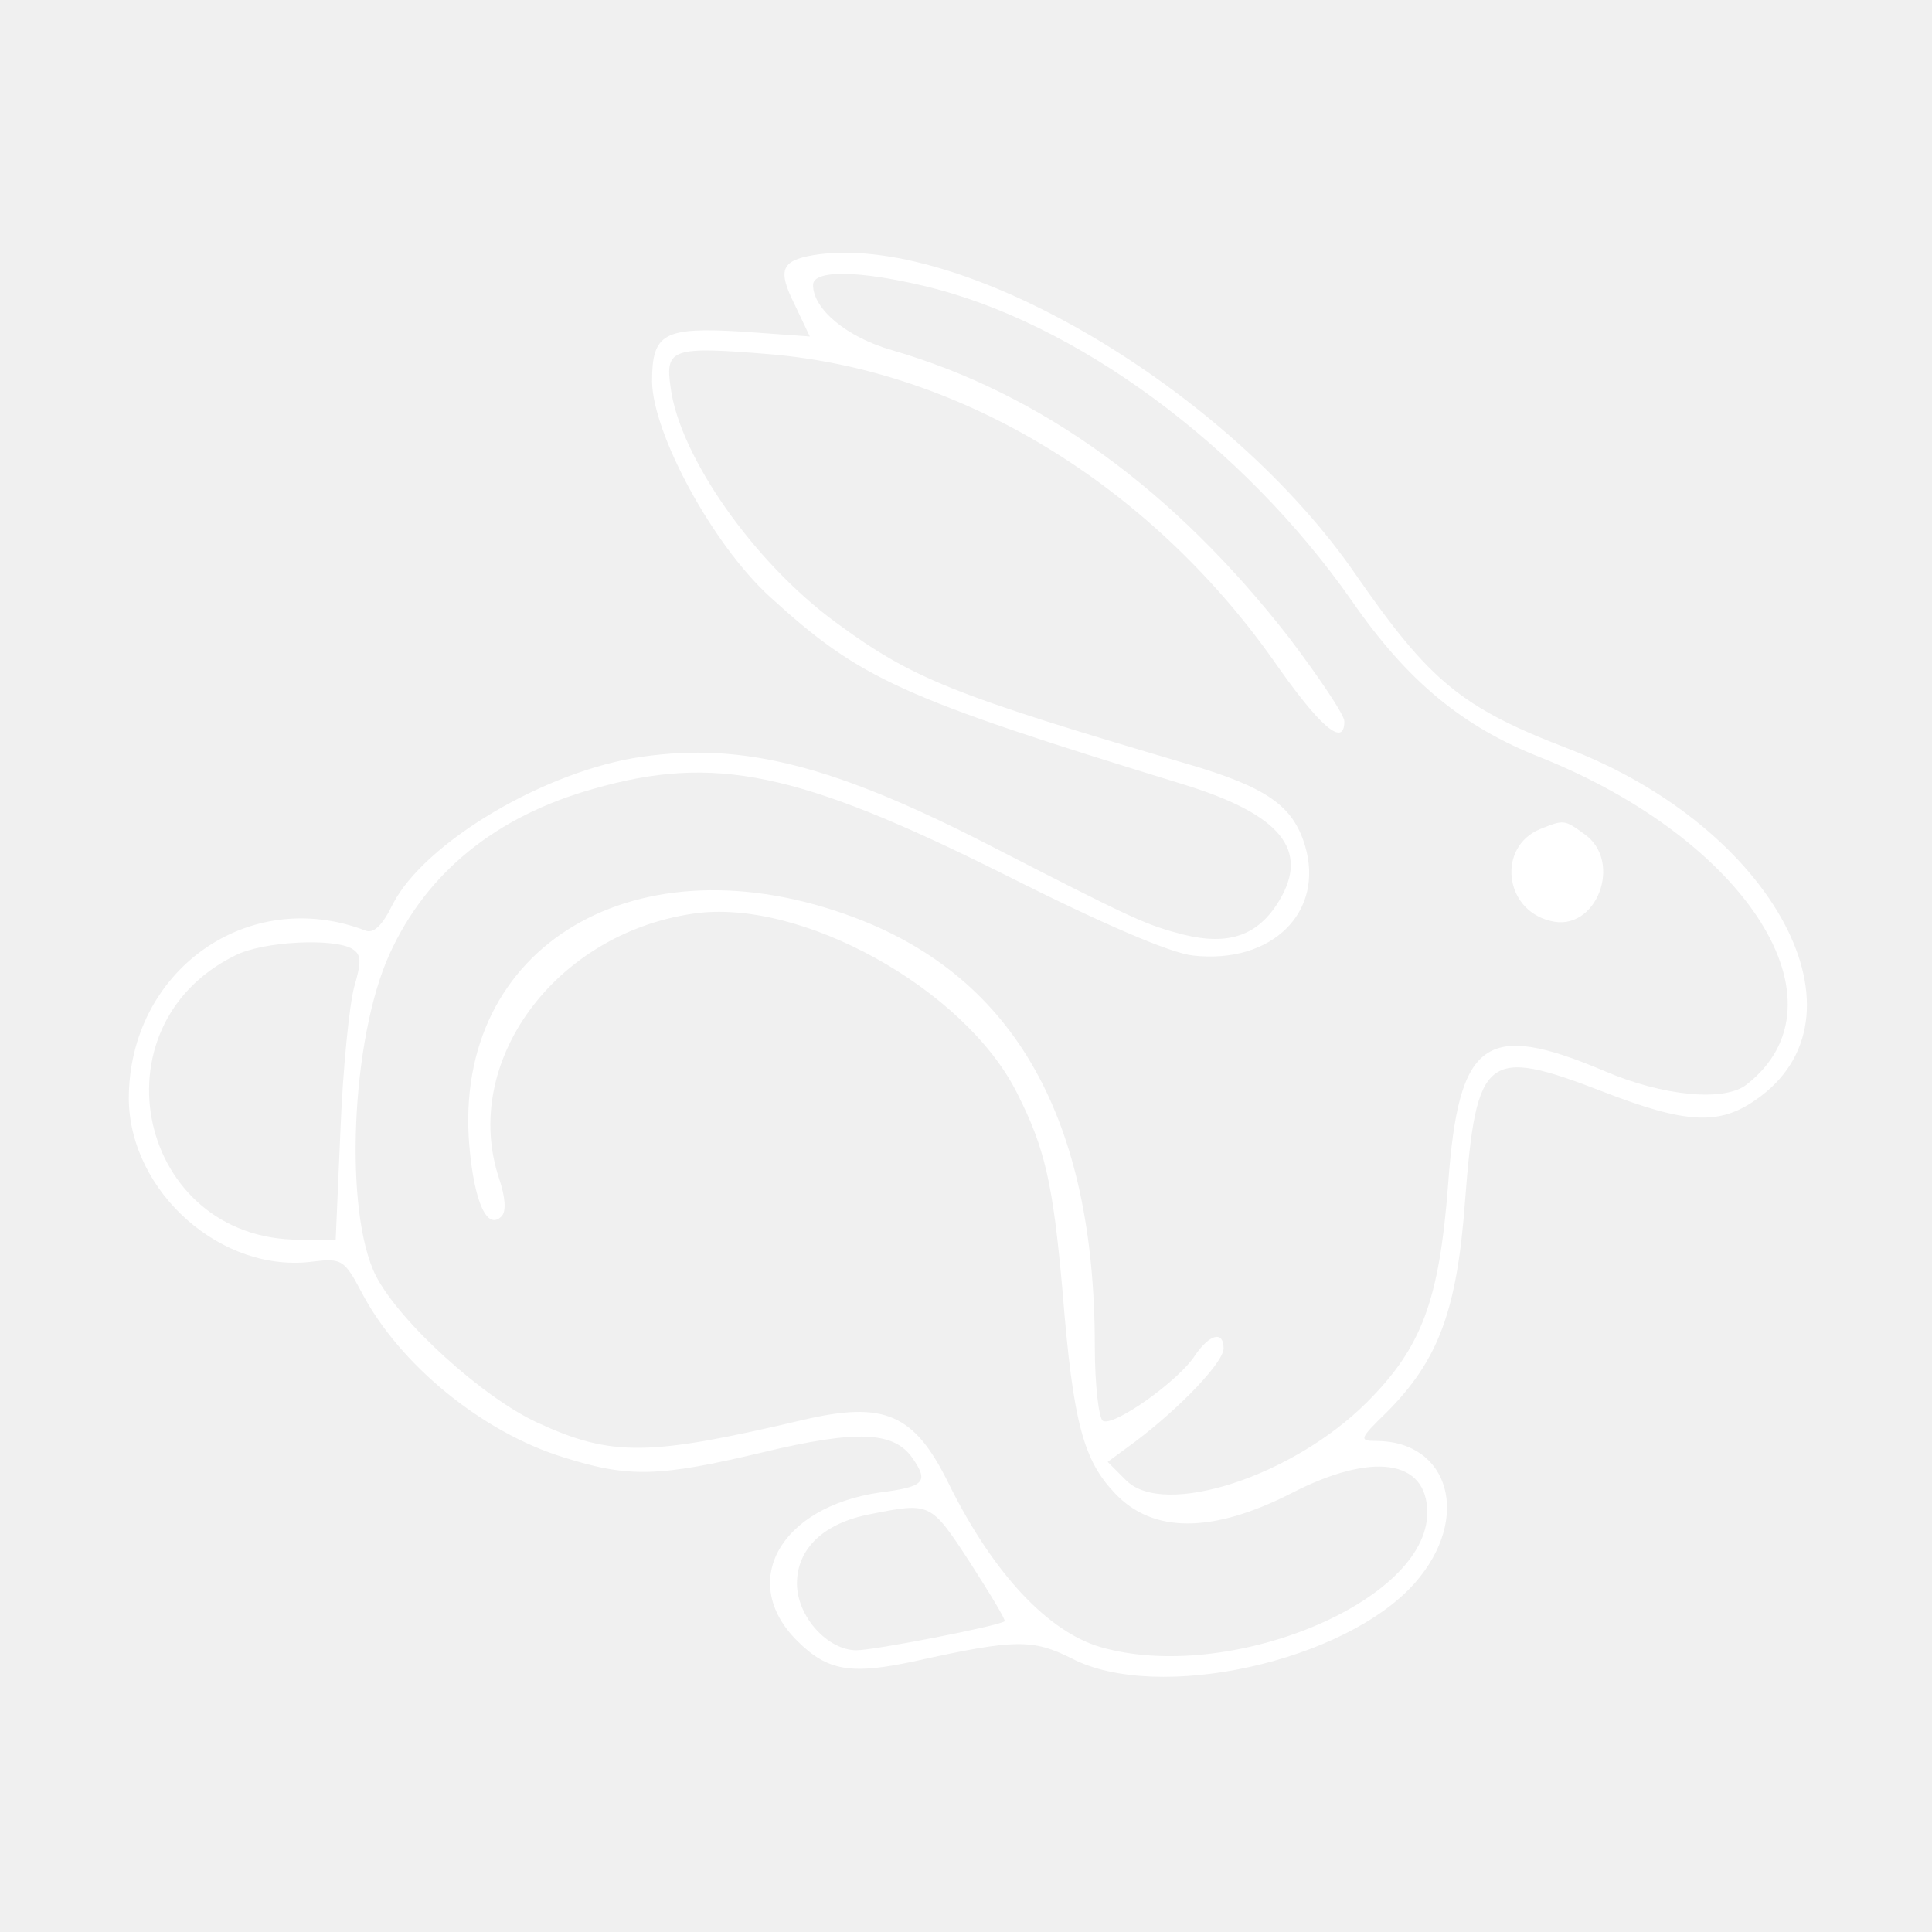
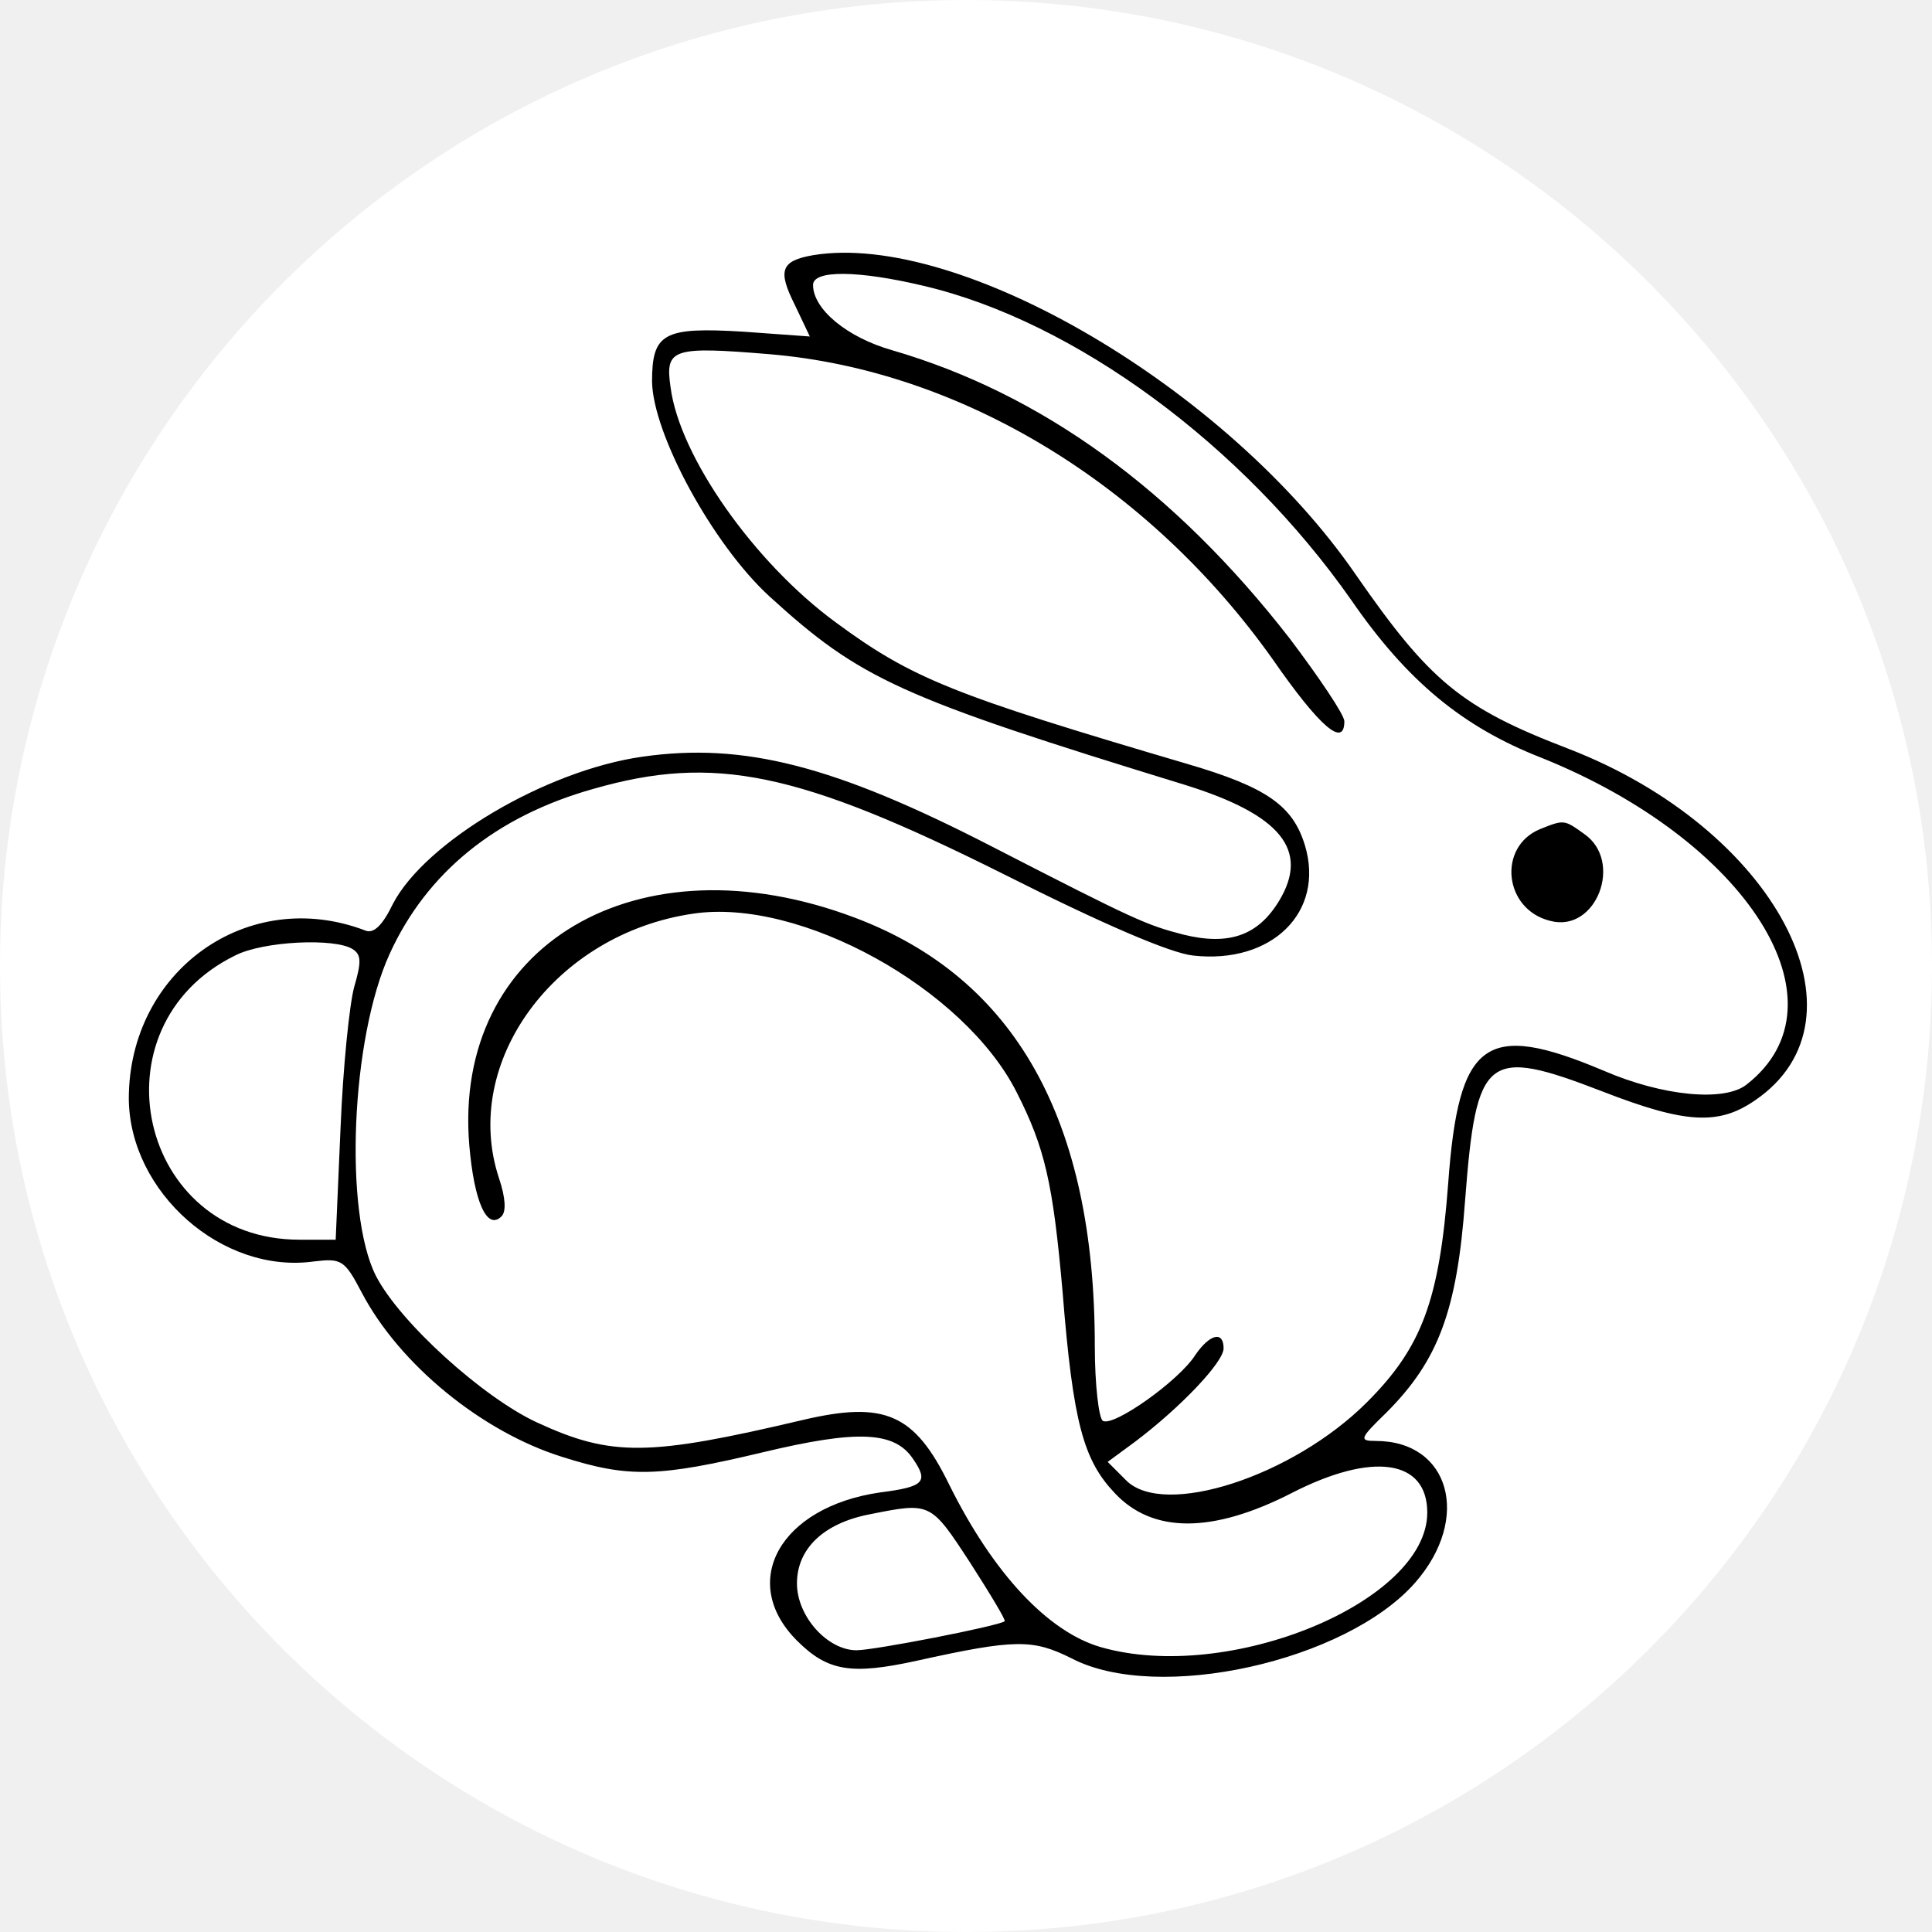
<svg xmlns="http://www.w3.org/2000/svg" viewBox="0 0 240 240">
-   <g transform="translate(0,240) scale(0.1,-0.1)" fill="#fff" stroke="none">
+   <circle cx="120" cy="120" r="120" fill="#fff" />
+   <g transform="translate(0,240) scale(0.1,-0.1)" fill="#000" stroke="none">
    <path d="M1010 2083 c-40 -7 -44 -19 -23 -61 l19 -40 -83 6 c-99 6 -113 -2 -113 -62 1 -65 75 -202 146 -267 113 -103 161 -125 516 -234 119 -37 155 -81 117 -144 -26 -43 -62 -56 -119 -42 -46 12 -58 17 -237 109 -196 101 -309 130 -435 112 -120 -17 -270 -106 -310 -183 -13 -27 -24 -37 -34 -33 -146 56 -294 -50 -294 -209 1 -116 116 -218 230 -202 34 4 38 2 59 -38 47 -90 150 -174 250 -205 82 -26 119 -25 249 6 117 28 163 26 186 -8 20 -29 14 -35 -41 -42 -124 -18 -176 -111 -103 -184 38 -38 67 -43 149 -25 122 27 144 27 192 3 107 -56 341 -4 427 94 70 80 43 176 -49 176 -21 0 -20 3 13 35 65 65 88 127 98 264 14 181 26 191 171 135 103 -40 144 -42 189 -11 150 102 25 338 -232 437 -133 51 -172 84 -263 215 -159 232 -493 428 -675 398z m137 -38 c188 -44 397 -198 532 -391 69 -100 138 -157 235 -195 257 -103 385 -305 256 -406 -27 -22 -104 -15 -178 17 -147 62 -180 38 -193 -140 -11 -146 -33 -204 -101 -272 -92 -92 -252 -144 -299 -97 l-23 23 34 25 c57 43 110 99 110 116 0 22 -17 18 -35 -8 -20 -32 -102 -90 -115 -82 -5 3 -10 45 -10 93 0 281 -99 457 -298 532 -270 102 -500 -34 -479 -283 6 -70 22 -106 40 -88 6 6 5 23 -3 47 -48 144 69 304 241 329 133 20 337 -93 402 -222 35 -69 45 -112 57 -248 13 -163 26 -209 65 -250 47 -50 121 -50 219 0 101 52 169 42 169 -24 0 -111 -247 -213 -406 -167 -65 19 -133 91 -188 202 -43 88 -80 104 -182 80 -191 -45 -237 -46 -330 -3 -67 31 -170 124 -200 182 -40 79 -31 295 17 400 46 101 132 171 253 205 150 43 254 22 510 -106 123 -62 207 -98 235 -101 98 -11 164 54 139 137 -15 49 -47 72 -146 101 -292 86 -342 106 -437 176 -101 74 -194 206 -205 292 -7 48 2 51 123 41 238 -20 471 -162 625 -379 59 -85 89 -110 89 -77 0 8 -31 54 -68 103 -143 184 -308 304 -494 358 -56 16 -98 51 -98 81 0 19 57 18 137 -1z m-709 -824 c11 -7 11 -16 2 -47 -6 -22 -14 -101 -17 -176 l-6 -138 -45 0 c-200 0 -259 265 -80 353 35 18 124 22 146 8z m767 -762 c25 -39 45 -72 43 -73 -8 -6 -162 -36 -184 -36 -36 0 -74 42 -74 83 0 43 33 75 91 86 75 15 75 15 124 -60z M1913 1370 c-53 -22 -45 -100 13 -114 57 -15 91 74 42 108 -25 18 -25 18 -55 6z" />
  </g>
</svg>
